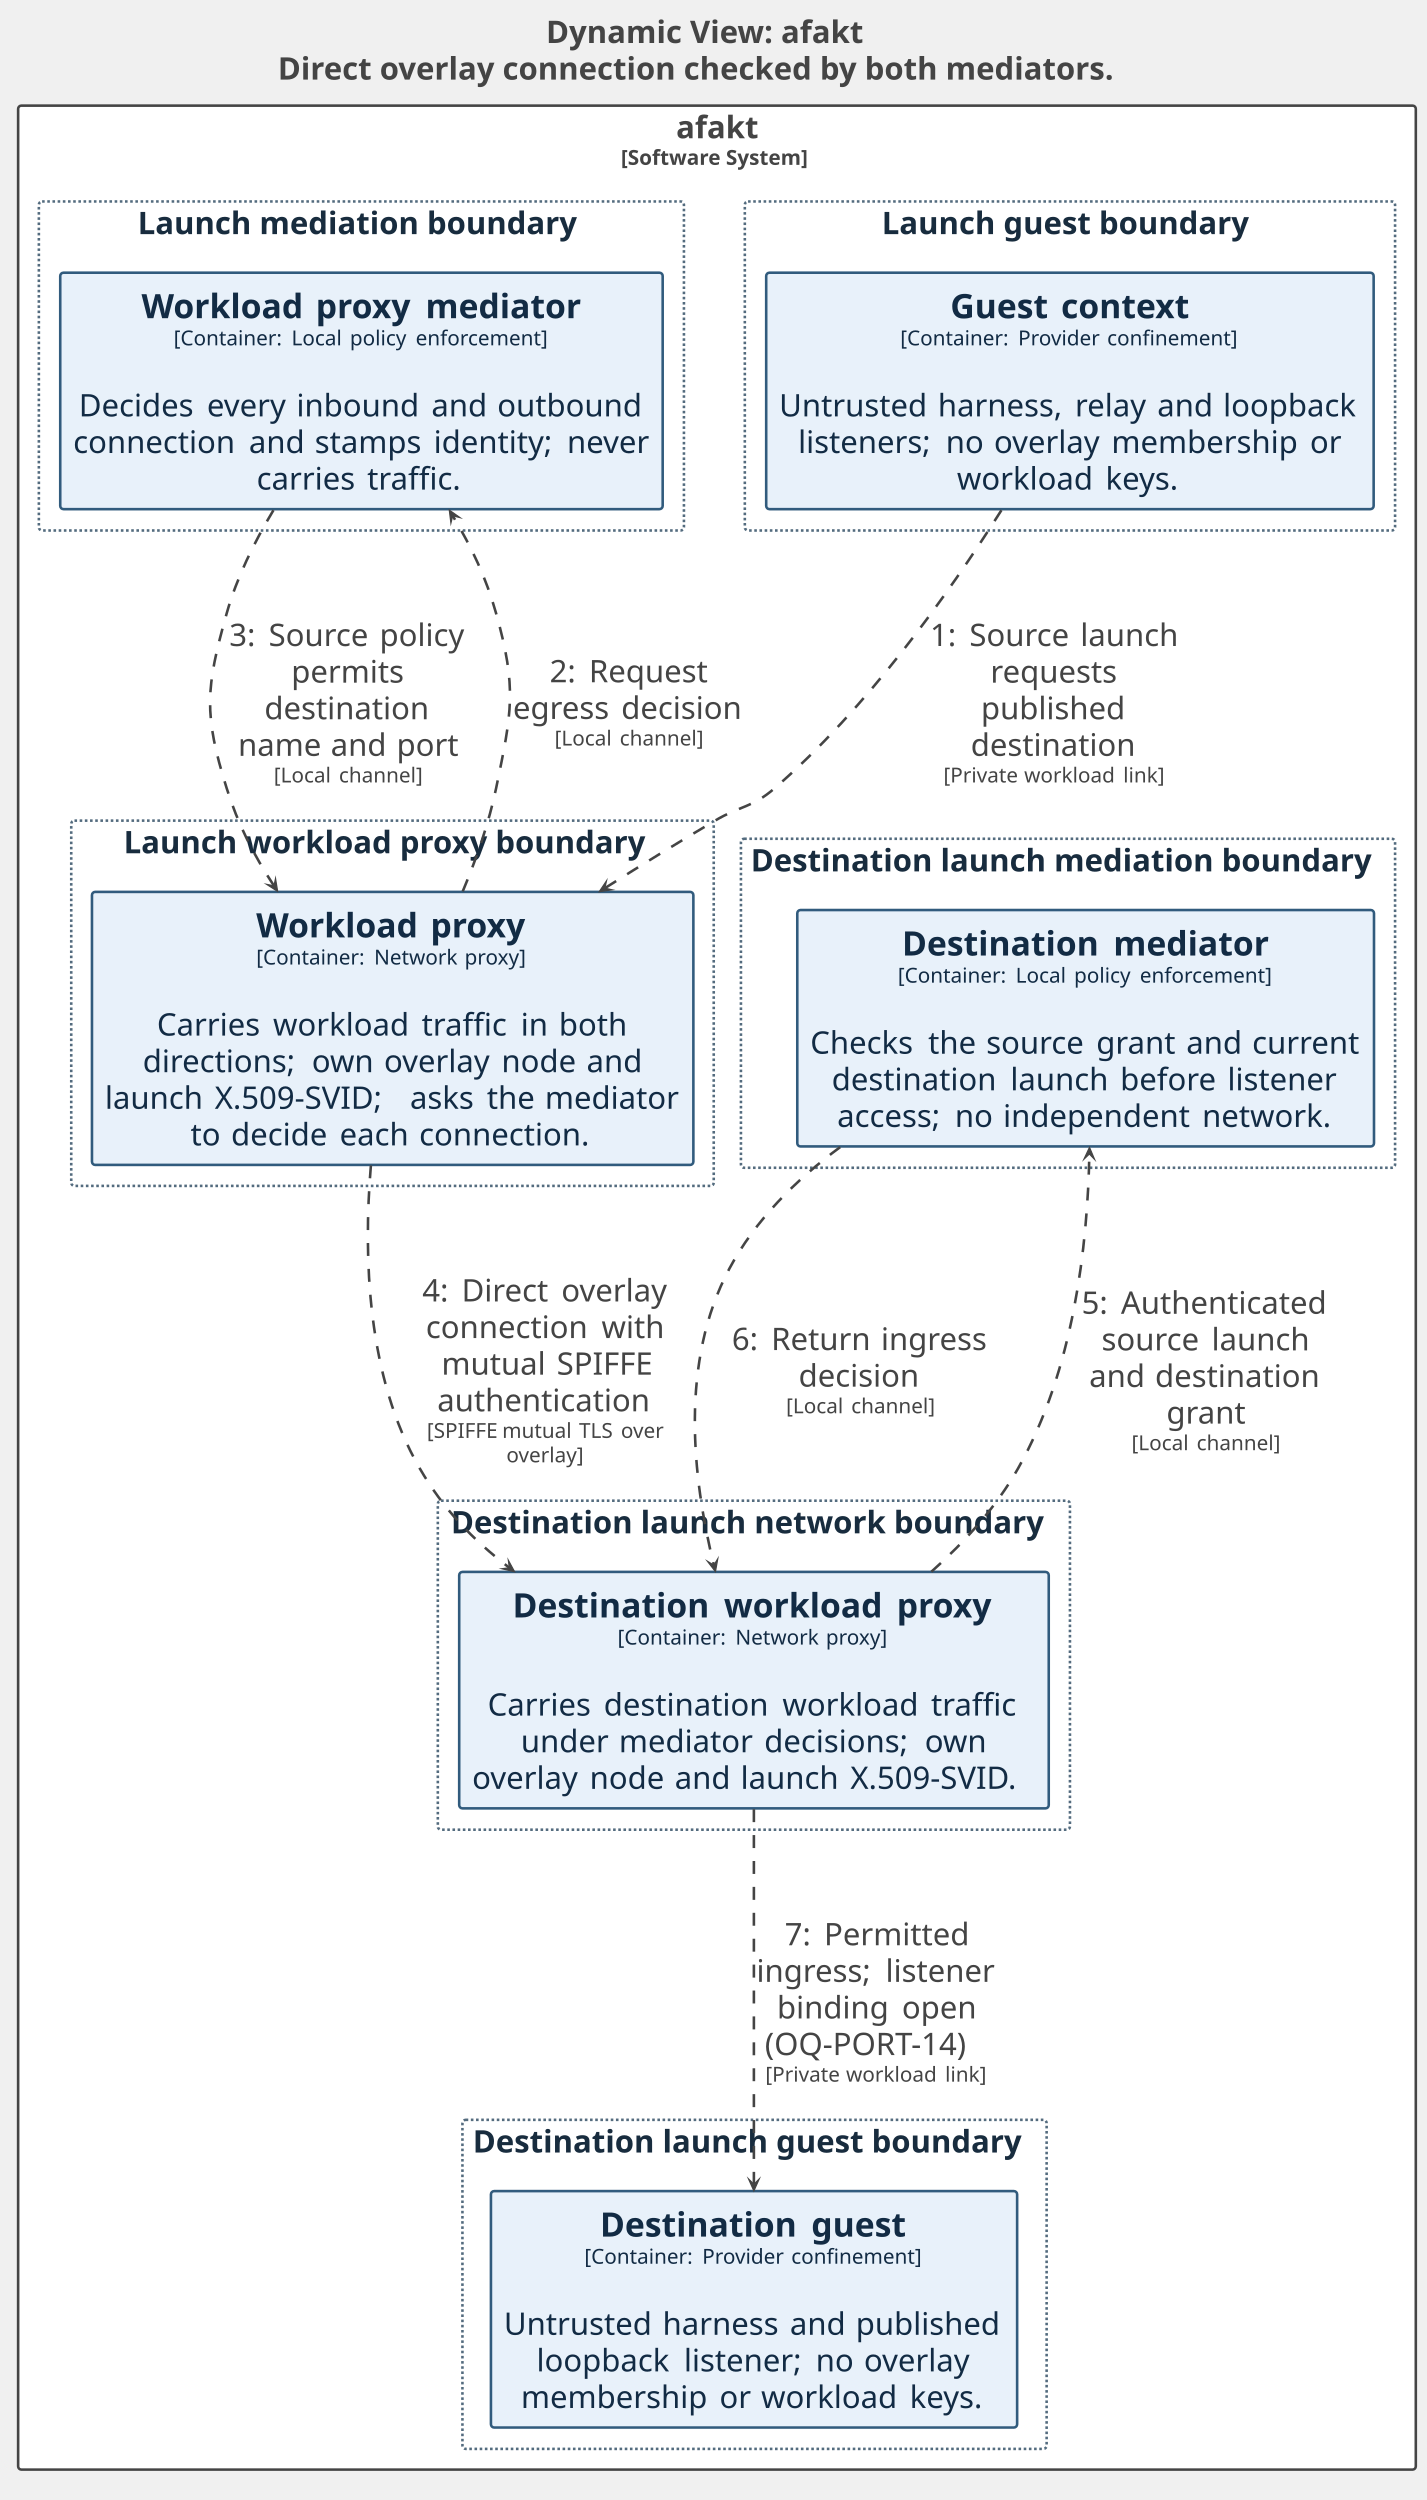
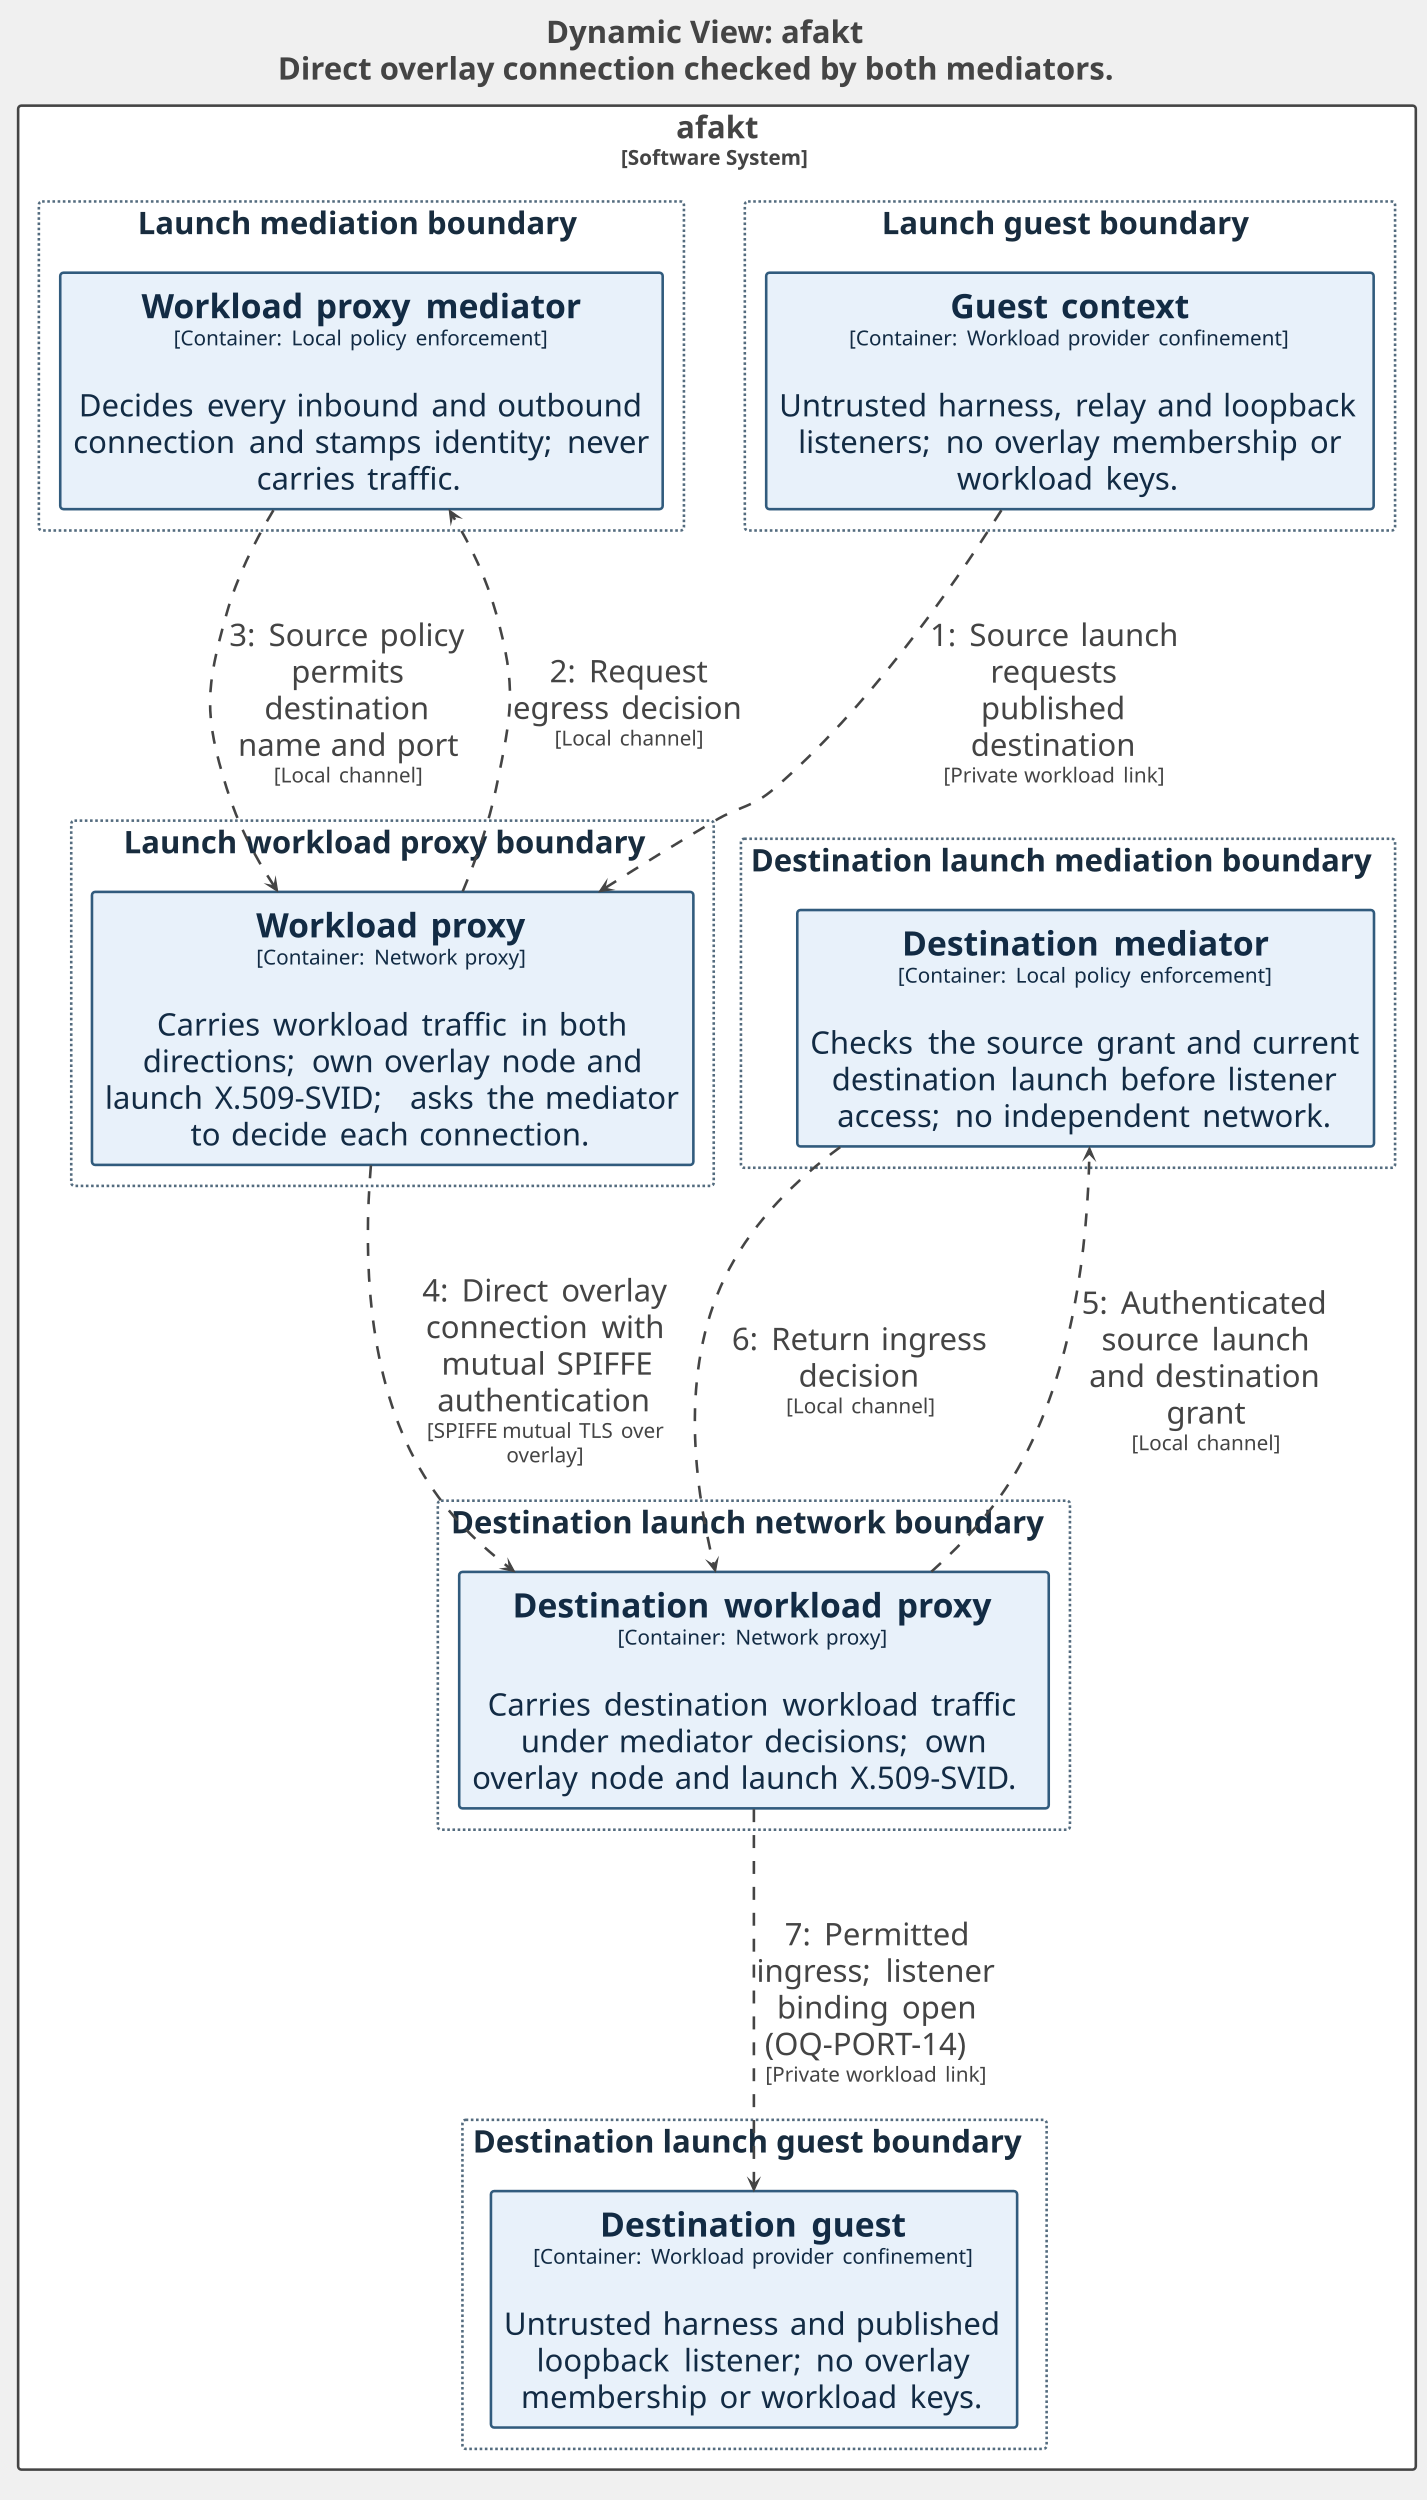
<svg xmlns="http://www.w3.org/2000/svg" version="1.1" data-diagram-type="DESCRIPTION" style="width:1101px;height:1930px;background:#FFFFFF;" width="1101px" height="1930px" viewBox="0 0 1101 1930" zoomAndPan="magnify" preserveAspectRatio="none" contentStyleType="text/css">
  <defs />
  <g font-family="sans-serif" lengthAdjust="spacing">
    <g class="title" data-source-line="1">
      <text x="421.539" y="33.203" fill="#444" font-size="24" textLength="250.922" font-weight="700">Dynamic View: afakt</text>
      <text x="214.475" y="61.469" fill="#444" font-size="24" textLength="665.051" font-weight="700">Direct overlay connection checked by both mediators.</text>
    </g>
    <g class="cluster" data-qualified-name="afakt.n.size.16..Software System...size." id="ent0001" data-source-line="119">
      <rect x="14" y="81.531" width="1079" height="1825" fill="#FFF" style="stroke:#444;stroke-width:2;" rx="2.5" ry="2.5" />
      <text x="521.959" y="106.734" fill="#444" font-size="24" textLength="63.082" font-weight="700">afakt</text>
      <text x="479.32" y="127.266" fill="#444" font-size="16" textLength="148.359" font-weight="700">[Software System]</text>
    </g>
    <g class="cluster" data-qualified-name="afakt.n.size.16..Software System...size..group20" id="ent0002" data-source-line="120">
      <rect x="357" y="1636.531" width="451" height="254" fill="#FFF" style="stroke:#536B7E;stroke-width:2;stroke-dasharray:2,2;" rx="2.5" ry="2.5" />
      <text x="364.994" y="1661.734" fill="#182C3E" font-size="24" textLength="435.012" font-weight="700">Destination launch guest boundary</text>
    </g>
    <g class="cluster" data-qualified-name="afakt.n.size.16..Software System...size..group21" id="ent0004" data-source-line="124">
      <rect x="572" y="647.531" width="505" height="254" fill="#FFF" style="stroke:#536B7E;stroke-width:2;stroke-dasharray:2,2;" rx="2.5" ry="2.5" />
      <text x="579.584" y="672.734" fill="#182C3E" font-size="24" textLength="489.832" font-weight="700">Destination launch mediation boundary</text>
    </g>
    <g class="cluster" data-qualified-name="afakt.n.size.16..Software System...size..group22" id="ent0006" data-source-line="128">
      <rect x="338" y="1158.531" width="488" height="254" fill="#FFF" style="stroke:#536B7E;stroke-width:2;stroke-dasharray:2,2;" rx="2.5" ry="2.5" />
      <text x="348.129" y="1183.734" fill="#182C3E" font-size="24" textLength="467.742" font-weight="700">Destination launch network boundary</text>
    </g>
    <g class="cluster" data-qualified-name="afakt.n.size.16..Software System...size..group23" id="ent0008" data-source-line="132">
      <rect x="575" y="155.531" width="502" height="254" fill="#FFF" style="stroke:#536B7E;stroke-width:2;stroke-dasharray:2,2;" rx="2.5" ry="2.5" />
      <text x="680.717" y="180.734" fill="#182C3E" font-size="24" textLength="290.566" font-weight="700">Launch guest boundary</text>
    </g>
    <g class="cluster" data-qualified-name="afakt.n.size.16..Software System...size..group24" id="ent0010" data-source-line="136">
      <rect x="30" y="155.531" width="498" height="254" fill="#FFF" style="stroke:#536B7E;stroke-width:2;stroke-dasharray:2,2;" rx="2.5" ry="2.5" />
      <text x="106.307" y="180.734" fill="#182C3E" font-size="24" textLength="345.387" font-weight="700">Launch mediation boundary</text>
    </g>
    <g class="cluster" data-qualified-name="afakt.n.size.16..Software System...size..group25" id="ent0012" data-source-line="140">
      <rect x="55" y="633.531" width="496" height="282" fill="#FFF" style="stroke:#536B7E;stroke-width:2;stroke-dasharray:2,2;" rx="2.5" ry="2.5" />
      <text x="95.443" y="658.734" fill="#182C3E" font-size="24" textLength="415.113" font-weight="700">Launch workload proxy boundary</text>
    </g>
    <g class="entity" data-qualified-name="afakt.n.size.16..Software System...size..group20.afakt.Destinationguest" id="ent0003" data-source-line="121">
      <rect x="379" y="1691.531" width="406.227" height="182.527" fill="#E8F1FA" style="stroke:#315B7D;stroke-width:2;" rx="2.5" ry="2.5" />
      <text x="463.19" y="1726.668" fill="#122B44" font-size="26" textLength="154.578" font-weight="700">Destination</text>
      <text x="617.768" y="1726.668" fill="#122B44" font-size="26" font-weight="700"> </text>
      <text x="626.337" y="1726.668" fill="#122B44" font-size="26" textLength="74.699" font-weight="700">guest</text>
-       <text x="451.121" y="1747.621" fill="#122B44" font-size="16" textLength="85.93">[Container:</text>
-       <text x="537.051" y="1747.621" fill="#122B44" font-size="16"> </text>
-       <text x="542.113" y="1747.621" fill="#122B44" font-size="16" textLength="63.656">Provider</text>
-       <text x="605.77" y="1747.621" fill="#122B44" font-size="16"> </text>
-       <text x="610.832" y="1747.621" fill="#122B44" font-size="16" textLength="102.273">confinement]</text>
+       <text x="411.59" y="1747.621" fill="#122B44" font-size="16" textLength="85.93">[Container:</text>
+       <text x="497.52" y="1747.621" fill="#122B44" font-size="16"> </text>
+       <text x="502.582" y="1747.621" fill="#122B44" font-size="16" textLength="72.773">Workload</text>
+       <text x="575.355" y="1747.621" fill="#122B44" font-size="16"> </text>
+       <text x="580.418" y="1747.621" fill="#122B44" font-size="16" textLength="64.883">provider</text>
+       <text x="645.301" y="1747.621" fill="#122B44" font-size="16"> </text>
+       <text x="650.363" y="1747.621" fill="#122B44" font-size="16" textLength="102.273">confinement]</text>
      <text x="578.316" y="1774.199" fill="#122B44" font-size="24"> </text>
      <text x="389" y="1802.465" fill="#122B44" font-size="24" textLength="114.902">Untrusted</text>
      <text x="503.902" y="1802.465" fill="#122B44" font-size="24"> </text>
      <text x="511.496" y="1802.465" fill="#122B44" font-size="24" textLength="90.703">harness</text>
      <text x="602.199" y="1802.465" fill="#122B44" font-size="24"> </text>
      <text x="609.793" y="1802.465" fill="#122B44" font-size="24" textLength="43.254">and</text>
      <text x="653.047" y="1802.465" fill="#122B44" font-size="24"> </text>
      <text x="660.641" y="1802.465" fill="#122B44" font-size="24" textLength="114.586">published</text>
      <text x="414.189" y="1830.73" fill="#122B44" font-size="24" textLength="106.207">loopback</text>
      <text x="520.396" y="1830.73" fill="#122B44" font-size="24"> </text>
      <text x="527.99" y="1830.73" fill="#122B44" font-size="24" textLength="94.137">listener;</text>
      <text x="622.127" y="1830.73" fill="#122B44" font-size="24"> </text>
      <text x="629.721" y="1830.73" fill="#122B44" font-size="24" textLength="29.637">no</text>
      <text x="659.357" y="1830.73" fill="#122B44" font-size="24"> </text>
      <text x="666.951" y="1830.73" fill="#122B44" font-size="24" textLength="83.086">overlay</text>
      <text x="402.172" y="1858.996" fill="#122B44" font-size="24" textLength="145.652">membership</text>
      <text x="547.824" y="1858.996" fill="#122B44" font-size="24"> </text>
      <text x="555.418" y="1858.996" fill="#122B44" font-size="24" textLength="24.563">or</text>
      <text x="579.98" y="1858.996" fill="#122B44" font-size="24"> </text>
      <text x="587.574" y="1858.996" fill="#122B44" font-size="24" textLength="107.121">workload</text>
      <text x="694.695" y="1858.996" fill="#122B44" font-size="24"> </text>
      <text x="702.289" y="1858.996" fill="#122B44" font-size="24" textLength="59.766">keys.</text>
    </g>
    <g class="entity" data-qualified-name="afakt.n.size.16..Software System...size..group21.afakt.Destinationmediator" id="ent0005" data-source-line="125">
      <rect x="615.5" y="702.531" width="445.227" height="182.527" fill="#E8F1FA" style="stroke:#315B7D;stroke-width:2;" rx="2.5" ry="2.5" />
      <text x="696.351" y="737.668" fill="#122B44" font-size="26" textLength="154.578" font-weight="700">Destination</text>
      <text x="850.929" y="737.668" fill="#122B44" font-size="26" font-weight="700"> </text>
      <text x="859.499" y="737.668" fill="#122B44" font-size="26" textLength="120.377" font-weight="700">mediator</text>
      <text x="693.105" y="758.621" fill="#122B44" font-size="16" textLength="85.93">[Container:</text>
      <text x="779.035" y="758.621" fill="#122B44" font-size="16"> </text>
      <text x="784.098" y="758.621" fill="#122B44" font-size="16" textLength="40.016">Local</text>
      <text x="824.113" y="758.621" fill="#122B44" font-size="16"> </text>
      <text x="829.176" y="758.621" fill="#122B44" font-size="16" textLength="45.703">policy</text>
      <text x="874.879" y="758.621" fill="#122B44" font-size="16"> </text>
      <text x="879.941" y="758.621" fill="#122B44" font-size="16" textLength="103.18">enforcement]</text>
      <text x="834.316" y="785.199" fill="#122B44" font-size="24"> </text>
      <text x="625.5" y="813.465" fill="#122B44" font-size="24" textLength="83.426">Checks</text>
      <text x="708.926" y="813.465" fill="#122B44" font-size="24"> </text>
      <text x="716.52" y="813.465" fill="#122B44" font-size="24" textLength="37.242">the</text>
      <text x="753.762" y="813.465" fill="#122B44" font-size="24"> </text>
      <text x="761.355" y="813.465" fill="#122B44" font-size="24" textLength="77.355">source</text>
      <text x="838.711" y="813.465" fill="#122B44" font-size="24"> </text>
      <text x="846.305" y="813.465" fill="#122B44" font-size="24" textLength="61.91">grant</text>
      <text x="908.215" y="813.465" fill="#122B44" font-size="24"> </text>
      <text x="915.809" y="813.465" fill="#122B44" font-size="24" textLength="43.254">and</text>
      <text x="959.063" y="813.465" fill="#122B44" font-size="24"> </text>
      <text x="966.656" y="813.465" fill="#122B44" font-size="24" textLength="84.07">current</text>
      <text x="642.088" y="841.73" fill="#122B44" font-size="24" textLength="130.324">destination</text>
      <text x="772.412" y="841.73" fill="#122B44" font-size="24"> </text>
      <text x="780.006" y="841.73" fill="#122B44" font-size="24" textLength="77.168">launch</text>
      <text x="857.174" y="841.73" fill="#122B44" font-size="24"> </text>
      <text x="864.768" y="841.73" fill="#122B44" font-size="24" textLength="75.234">before</text>
      <text x="940.002" y="841.73" fill="#122B44" font-size="24"> </text>
      <text x="947.596" y="841.73" fill="#122B44" font-size="24" textLength="86.543">listener</text>
      <text x="646.295" y="869.996" fill="#122B44" font-size="24" textLength="83.273">access;</text>
      <text x="729.568" y="869.996" fill="#122B44" font-size="24"> </text>
      <text x="737.162" y="869.996" fill="#122B44" font-size="24" textLength="29.637">no</text>
      <text x="766.799" y="869.996" fill="#122B44" font-size="24"> </text>
      <text x="774.393" y="869.996" fill="#122B44" font-size="24" textLength="146.027">independent</text>
      <text x="920.42" y="869.996" fill="#122B44" font-size="24"> </text>
      <text x="928.014" y="869.996" fill="#122B44" font-size="24" textLength="101.918">network.</text>
    </g>
    <g class="entity" data-qualified-name="afakt.n.size.16..Software System...size..group22.afakt.Destinationworkloadproxy" id="ent0007" data-source-line="129">
      <rect x="354.5" y="1213.531" width="455.129" height="182.527" fill="#E8F1FA" style="stroke:#315B7D;stroke-width:2;" rx="2.5" ry="2.5" />
      <text x="395.678" y="1248.668" fill="#122B44" font-size="26" textLength="154.578" font-weight="700">Destination</text>
      <text x="550.256" y="1248.668" fill="#122B44" font-size="26" font-weight="700"> </text>
      <text x="558.826" y="1248.668" fill="#122B44" font-size="26" textLength="124.884" font-weight="700">workload</text>
      <text x="683.709" y="1248.668" fill="#122B44" font-size="26" font-weight="700"> </text>
      <text x="692.279" y="1248.668" fill="#122B44" font-size="26" textLength="76.172" font-weight="700">proxy</text>
      <text x="476.74" y="1269.621" fill="#122B44" font-size="16" textLength="85.93">[Container:</text>
      <text x="562.67" y="1269.621" fill="#122B44" font-size="16"> </text>
      <text x="567.732" y="1269.621" fill="#122B44" font-size="16" textLength="64.773">Network</text>
      <text x="632.506" y="1269.621" fill="#122B44" font-size="16"> </text>
      <text x="637.568" y="1269.621" fill="#122B44" font-size="16" textLength="49.82">proxy]</text>
      <text x="578.268" y="1296.199" fill="#122B44" font-size="24"> </text>
      <text x="376.465" y="1324.465" fill="#122B44" font-size="24" textLength="82.043">Carries</text>
      <text x="458.508" y="1324.465" fill="#122B44" font-size="24"> </text>
      <text x="466.102" y="1324.465" fill="#122B44" font-size="24" textLength="130.324">destination</text>
      <text x="596.426" y="1324.465" fill="#122B44" font-size="24"> </text>
      <text x="604.02" y="1324.465" fill="#122B44" font-size="24" textLength="107.121">workload</text>
      <text x="711.141" y="1324.465" fill="#122B44" font-size="24"> </text>
      <text x="718.734" y="1324.465" fill="#122B44" font-size="24" textLength="68.93">traffic</text>
      <text x="402.088" y="1352.73" fill="#122B44" font-size="24" textLength="68.086">under</text>
      <text x="470.174" y="1352.73" fill="#122B44" font-size="24"> </text>
      <text x="477.768" y="1352.73" fill="#122B44" font-size="24" textLength="104.613">mediator</text>
      <text x="582.381" y="1352.73" fill="#122B44" font-size="24"> </text>
      <text x="589.975" y="1352.73" fill="#122B44" font-size="24" textLength="116.344">decisions;</text>
      <text x="706.318" y="1352.73" fill="#122B44" font-size="24"> </text>
      <text x="713.912" y="1352.73" fill="#122B44" font-size="24" textLength="48.129">own</text>
      <text x="364.5" y="1380.996" fill="#122B44" font-size="24" textLength="83.086">overlay</text>
      <text x="447.586" y="1380.996" fill="#122B44" font-size="24"> </text>
      <text x="455.18" y="1380.996" fill="#122B44" font-size="24" textLength="58.113">node</text>
      <text x="513.293" y="1380.996" fill="#122B44" font-size="24"> </text>
      <text x="520.887" y="1380.996" fill="#122B44" font-size="24" textLength="43.254">and</text>
      <text x="564.141" y="1380.996" fill="#122B44" font-size="24"> </text>
      <text x="571.734" y="1380.996" fill="#122B44" font-size="24" textLength="77.168">launch</text>
      <text x="648.902" y="1380.996" fill="#122B44" font-size="24"> </text>
      <text x="656.496" y="1380.996" fill="#122B44" font-size="24" textLength="143.133">X.509-SVID.</text>
    </g>
    <g class="entity" data-qualified-name="afakt.n.size.16..Software System...size..group23.afakt.Guestcontext" id="ent0009" data-source-line="133">
      <rect x="591.5" y="210.531" width="468.957" height="182.527" fill="#E8F1FA" style="stroke:#315B7D;stroke-width:2;" rx="2.5" ry="2.5" />
      <text x="733.633" y="245.668" fill="#122B44" font-size="26" textLength="76.934" font-weight="700">Guest</text>
      <text x="810.566" y="245.668" fill="#122B44" font-size="26" font-weight="700"> </text>
      <text x="819.136" y="245.668" fill="#122B44" font-size="26" textLength="99.188" font-weight="700">context</text>
-       <text x="694.986" y="266.621" fill="#122B44" font-size="16" textLength="85.93">[Container:</text>
-       <text x="780.916" y="266.621" fill="#122B44" font-size="16"> </text>
-       <text x="785.979" y="266.621" fill="#122B44" font-size="16" textLength="63.656">Provider</text>
-       <text x="849.635" y="266.621" fill="#122B44" font-size="16"> </text>
-       <text x="854.697" y="266.621" fill="#122B44" font-size="16" textLength="102.273">confinement]</text>
+       <text x="655.455" y="266.621" fill="#122B44" font-size="16" textLength="85.93">[Container:</text>
+       <text x="741.385" y="266.621" fill="#122B44" font-size="16"> </text>
+       <text x="746.447" y="266.621" fill="#122B44" font-size="16" textLength="72.773">Workload</text>
+       <text x="819.221" y="266.621" fill="#122B44" font-size="16"> </text>
+       <text x="824.283" y="266.621" fill="#122B44" font-size="16" textLength="64.883">provider</text>
+       <text x="889.166" y="266.621" fill="#122B44" font-size="16"> </text>
+       <text x="894.229" y="266.621" fill="#122B44" font-size="16" textLength="102.273">confinement]</text>
      <text x="822.182" y="293.199" fill="#122B44" font-size="24"> </text>
      <text x="601.5" y="321.465" fill="#122B44" font-size="24" textLength="114.902">Untrusted</text>
      <text x="716.402" y="321.465" fill="#122B44" font-size="24"> </text>
      <text x="723.996" y="321.465" fill="#122B44" font-size="24" textLength="98.297">harness,</text>
      <text x="822.293" y="321.465" fill="#122B44" font-size="24"> </text>
      <text x="829.887" y="321.465" fill="#122B44" font-size="24" textLength="55.922">relay</text>
      <text x="885.809" y="321.465" fill="#122B44" font-size="24"> </text>
      <text x="893.402" y="321.465" fill="#122B44" font-size="24" textLength="43.254">and</text>
      <text x="936.656" y="321.465" fill="#122B44" font-size="24"> </text>
      <text x="944.25" y="321.465" fill="#122B44" font-size="24" textLength="106.207">loopback</text>
      <text x="616.137" y="349.73" fill="#122B44" font-size="24" textLength="106.371">listeners;</text>
      <text x="722.508" y="349.73" fill="#122B44" font-size="24"> </text>
      <text x="730.102" y="349.73" fill="#122B44" font-size="24" textLength="29.637">no</text>
      <text x="759.738" y="349.73" fill="#122B44" font-size="24"> </text>
      <text x="767.332" y="349.73" fill="#122B44" font-size="24" textLength="83.086">overlay</text>
      <text x="850.418" y="349.73" fill="#122B44" font-size="24"> </text>
      <text x="858.012" y="349.73" fill="#122B44" font-size="24" textLength="145.652">membership</text>
      <text x="1003.664" y="349.73" fill="#122B44" font-size="24"> </text>
      <text x="1011.258" y="349.73" fill="#122B44" font-size="24" textLength="24.563">or</text>
      <text x="738.738" y="377.996" fill="#122B44" font-size="24" textLength="107.121">workload</text>
      <text x="845.859" y="377.996" fill="#122B44" font-size="24"> </text>
      <text x="853.453" y="377.996" fill="#122B44" font-size="24" textLength="59.766">keys.</text>
    </g>
    <g class="entity" data-qualified-name="afakt.n.size.16..Software System...size..group24.afakt.Workloadproxymediator" id="ent0011" data-source-line="137">
      <rect x="46.5" y="210.531" width="465.09" height="182.527" fill="#E8F1FA" style="stroke:#315B7D;stroke-width:2;" rx="2.5" ry="2.5" />
      <text x="109.226" y="245.668" fill="#122B44" font-size="26" textLength="125.95" font-weight="700">Workload</text>
      <text x="235.176" y="245.668" fill="#122B44" font-size="26" font-weight="700"> </text>
      <text x="243.746" y="245.668" fill="#122B44" font-size="26" textLength="76.172" font-weight="700">proxy</text>
      <text x="319.917" y="245.668" fill="#122B44" font-size="26" font-weight="700"> </text>
      <text x="328.487" y="245.668" fill="#122B44" font-size="26" textLength="120.377" font-weight="700">mediator</text>
      <text x="134.037" y="266.621" fill="#122B44" font-size="16" textLength="85.93">[Container:</text>
      <text x="219.967" y="266.621" fill="#122B44" font-size="16"> </text>
      <text x="225.029" y="266.621" fill="#122B44" font-size="16" textLength="40.016">Local</text>
      <text x="265.045" y="266.621" fill="#122B44" font-size="16"> </text>
      <text x="270.107" y="266.621" fill="#122B44" font-size="16" textLength="45.703">policy</text>
      <text x="315.811" y="266.621" fill="#122B44" font-size="16"> </text>
      <text x="320.873" y="266.621" fill="#122B44" font-size="16" textLength="103.18">enforcement]</text>
      <text x="275.248" y="293.199" fill="#122B44" font-size="24"> </text>
      <text x="60.859" y="321.465" fill="#122B44" font-size="24" textLength="91.289">Decides</text>
      <text x="152.148" y="321.465" fill="#122B44" font-size="24"> </text>
      <text x="159.742" y="321.465" fill="#122B44" font-size="24" textLength="61.523">every</text>
      <text x="221.266" y="321.465" fill="#122B44" font-size="24"> </text>
      <text x="228.859" y="321.465" fill="#122B44" font-size="24" textLength="96.574">inbound</text>
      <text x="325.434" y="321.465" fill="#122B44" font-size="24"> </text>
      <text x="333.027" y="321.465" fill="#122B44" font-size="24" textLength="43.254">and</text>
      <text x="376.281" y="321.465" fill="#122B44" font-size="24"> </text>
      <text x="383.875" y="321.465" fill="#122B44" font-size="24" textLength="113.355">outbound</text>
      <text x="56.5" y="349.73" fill="#122B44" font-size="24" textLength="128.039">connection</text>
      <text x="184.539" y="349.73" fill="#122B44" font-size="24"> </text>
      <text x="192.133" y="349.73" fill="#122B44" font-size="24" textLength="43.254">and</text>
      <text x="235.387" y="349.73" fill="#122B44" font-size="24"> </text>
      <text x="242.98" y="349.73" fill="#122B44" font-size="24" textLength="84.211">stamps</text>
      <text x="327.191" y="349.73" fill="#122B44" font-size="24"> </text>
      <text x="334.785" y="349.73" fill="#122B44" font-size="24" textLength="95.332">identity;</text>
      <text x="430.117" y="349.73" fill="#122B44" font-size="24"> </text>
      <text x="437.711" y="349.73" fill="#122B44" font-size="24" textLength="63.879">never</text>
      <text x="198.121" y="377.996" fill="#122B44" font-size="24" textLength="77.73">carries</text>
      <text x="275.852" y="377.996" fill="#122B44" font-size="24"> </text>
      <text x="283.445" y="377.996" fill="#122B44" font-size="24" textLength="76.523">traffic.</text>
    </g>
    <g class="entity" data-qualified-name="afakt.n.size.16..Software System...size..group25.afakt.Workloadproxy" id="ent0013" data-source-line="141">
      <rect x="71" y="688.531" width="464.281" height="210.793" fill="#E8F1FA" style="stroke:#315B7D;stroke-width:2;" rx="2.5" ry="2.5" />
      <text x="197.795" y="723.668" fill="#122B44" font-size="26" textLength="125.95" font-weight="700">Workload</text>
      <text x="323.745" y="723.668" fill="#122B44" font-size="26" font-weight="700"> </text>
      <text x="332.314" y="723.668" fill="#122B44" font-size="26" textLength="76.172" font-weight="700">proxy</text>
      <text x="197.816" y="744.621" fill="#122B44" font-size="16" textLength="85.93">[Container:</text>
      <text x="283.746" y="744.621" fill="#122B44" font-size="16"> </text>
      <text x="288.809" y="744.621" fill="#122B44" font-size="16" textLength="64.773">Network</text>
      <text x="353.582" y="744.621" fill="#122B44" font-size="16"> </text>
      <text x="358.645" y="744.621" fill="#122B44" font-size="16" textLength="49.82">proxy]</text>
      <text x="299.344" y="771.199" fill="#122B44" font-size="24"> </text>
      <text x="121.131" y="799.465" fill="#122B44" font-size="24" textLength="82.043">Carries</text>
      <text x="203.174" y="799.465" fill="#122B44" font-size="24"> </text>
      <text x="210.768" y="799.465" fill="#122B44" font-size="24" textLength="107.121">workload</text>
      <text x="317.889" y="799.465" fill="#122B44" font-size="24"> </text>
      <text x="325.482" y="799.465" fill="#122B44" font-size="24" textLength="68.93">traffic</text>
      <text x="394.412" y="799.465" fill="#122B44" font-size="24"> </text>
      <text x="402.006" y="799.465" fill="#122B44" font-size="24" textLength="21.832">in</text>
      <text x="423.838" y="799.465" fill="#122B44" font-size="24"> </text>
      <text x="431.432" y="799.465" fill="#122B44" font-size="24" textLength="53.719">both</text>
      <text x="110.209" y="827.73" fill="#122B44" font-size="24" textLength="122.906">directions;</text>
      <text x="233.115" y="827.73" fill="#122B44" font-size="24"> </text>
      <text x="240.709" y="827.73" fill="#122B44" font-size="24" textLength="48.129">own</text>
      <text x="288.838" y="827.73" fill="#122B44" font-size="24"> </text>
      <text x="296.432" y="827.73" fill="#122B44" font-size="24" textLength="83.086">overlay</text>
      <text x="379.518" y="827.73" fill="#122B44" font-size="24"> </text>
      <text x="387.111" y="827.73" fill="#122B44" font-size="24" textLength="58.113">node</text>
      <text x="445.225" y="827.73" fill="#122B44" font-size="24"> </text>
      <text x="452.818" y="827.73" fill="#122B44" font-size="24" textLength="43.254">and</text>
      <text x="81" y="855.996" fill="#122B44" font-size="24" textLength="77.168">launch</text>
      <text x="158.168" y="855.996" fill="#122B44" font-size="24"> </text>
      <text x="165.762" y="855.996" fill="#122B44" font-size="24" textLength="143.133">X.509-SVID;</text>
      <text x="308.895" y="855.996" fill="#122B44" font-size="24"> </text>
      <text x="316.488" y="855.996" fill="#122B44" font-size="24" textLength="51.75">asks</text>
      <text x="368.238" y="855.996" fill="#122B44" font-size="24"> </text>
      <text x="375.832" y="855.996" fill="#122B44" font-size="24" textLength="37.242">the</text>
      <text x="413.074" y="855.996" fill="#122B44" font-size="24"> </text>
      <text x="420.668" y="855.996" fill="#122B44" font-size="24" textLength="104.613">mediator</text>
      <text x="147.076" y="884.262" fill="#122B44" font-size="24" textLength="23.719">to</text>
      <text x="170.795" y="884.262" fill="#122B44" font-size="24"> </text>
      <text x="178.389" y="884.262" fill="#122B44" font-size="24" textLength="76.184">decide</text>
      <text x="254.572" y="884.262" fill="#122B44" font-size="24"> </text>
      <text x="262.166" y="884.262" fill="#122B44" font-size="24" textLength="53.813">each</text>
      <text x="315.979" y="884.262" fill="#122B44" font-size="24"> </text>
      <text x="323.572" y="884.262" fill="#122B44" font-size="24" textLength="135.633">connection.</text>
    </g>
    <g class="link" data-entity-1="ent0009" data-entity-2="ent0013" id="lnk14" data-link-type="dependency">
      <polygon points="462.679,688.357,472.424,686.928,466.905,685.685,468.148,680.166,462.679,688.357" fill="#444" style="stroke:#444;stroke-width:1;stroke-linejoin:miter;stroke-miterlimit:10;" />
      <path d="M773.109,393.874 C731.639,459.434 669.164,546.9 598,608.531 C580.411,623.764 572.032,621.693 552,633.531 C522.83,650.77 496.377,667.05 466.905,685.685" style="stroke:#444;stroke-width:2;stroke-dasharray:10,10;" fill="none" />
      <text x="718" y="498.734" fill="#444" font-size="24" textLength="22.77">1:</text>
      <text x="740.77" y="498.734" fill="#444" font-size="24"> </text>
      <text x="748.363" y="498.734" fill="#444" font-size="24" textLength="78.047">Source</text>
      <text x="826.41" y="498.734" fill="#444" font-size="24"> </text>
      <text x="834.004" y="498.734" fill="#444" font-size="24" textLength="77.168">launch</text>
      <text x="764.582" y="527" fill="#444" font-size="24" textLength="100.008">requests</text>
      <text x="757.293" y="555.266" fill="#444" font-size="24" textLength="114.586">published</text>
      <text x="749.424" y="583.531" fill="#444" font-size="24" textLength="130.324">destination</text>
      <text x="728.332" y="604.063" fill="#444" font-size="16" textLength="57.234">[Private</text>
      <text x="785.566" y="604.063" fill="#444" font-size="16"> </text>
      <text x="790.629" y="604.063" fill="#444" font-size="16" textLength="71.414">workload</text>
      <text x="862.043" y="604.063" fill="#444" font-size="16"> </text>
      <text x="867.105" y="604.063" fill="#444" font-size="16" textLength="33.734">link]</text>
    </g>
    <g class="link" data-entity-1="ent0013" data-entity-2="ent0011" id="lnk15" data-link-type="dependency">
      <polygon points="346.898,393.874,348.111,403.648,349.476,398.158,354.966,399.524,346.898,393.874" fill="#444" style="stroke:#444;stroke-width:1;stroke-linejoin:miter;stroke-miterlimit:10;" />
      <path d="M357.222,688.151 C367.88,662.739 377.468,635.195 383,608.531 C395.189,549.782 399.227,531.295 383,473.531 C375.264,445.992 364.291,422.78 349.476,398.158" style="stroke:#444;stroke-width:2;stroke-dasharray:10,10;" fill="none" />
      <text x="424.307" y="526.734" fill="#444" font-size="24" textLength="22.77">2:</text>
      <text x="447.076" y="526.734" fill="#444" font-size="24"> </text>
      <text x="454.67" y="526.734" fill="#444" font-size="24" textLength="93.129">Request</text>
      <text x="396" y="555" fill="#444" font-size="24" textLength="75.996">egress</text>
      <text x="471.996" y="555" fill="#444" font-size="24"> </text>
      <text x="479.59" y="555" fill="#444" font-size="24" textLength="96.516">decision</text>
      <text x="428.131" y="575.531" fill="#444" font-size="16" textLength="45.219">[Local</text>
      <text x="473.35" y="575.531" fill="#444" font-size="16"> </text>
      <text x="478.412" y="575.531" fill="#444" font-size="16" textLength="65.563">channel]</text>
    </g>
    <g class="link" data-entity-1="ent0011" data-entity-2="ent0013" id="lnk16" data-link-type="dependency">
      <polygon points="214.291,688.112,212.704,678.391,211.551,683.929,206.013,682.776,214.291,688.112" fill="#444" style="stroke:#444;stroke-width:1;stroke-linejoin:miter;stroke-miterlimit:10;" />
      <path d="M211.102,393.874 C196.287,418.496 182.736,445.992 175,473.531 C158.773,531.295 157.082,551.269 175,608.531 C183.674,636.25 195.399,659.278 211.551,683.929" style="stroke:#444;stroke-width:2;stroke-dasharray:10,10;" fill="none" />
      <text x="177" y="498.734" fill="#444" font-size="24" textLength="22.77">3:</text>
      <text x="199.77" y="498.734" fill="#444" font-size="24"> </text>
      <text x="207.363" y="498.734" fill="#444" font-size="24" textLength="78.047">Source</text>
      <text x="285.41" y="498.734" fill="#444" font-size="24"> </text>
      <text x="293.004" y="498.734" fill="#444" font-size="24" textLength="68.555">policy</text>
      <text x="224.854" y="527" fill="#444" font-size="24" textLength="88.852">permits</text>
      <text x="204.117" y="555.266" fill="#444" font-size="24" textLength="130.324">destination</text>
      <text x="183.773" y="583.531" fill="#444" font-size="24" textLength="63.926">name</text>
      <text x="247.699" y="583.531" fill="#444" font-size="24"> </text>
      <text x="255.293" y="583.531" fill="#444" font-size="24" textLength="43.254">and</text>
      <text x="298.547" y="583.531" fill="#444" font-size="24"> </text>
      <text x="306.141" y="583.531" fill="#444" font-size="24" textLength="48.645">port</text>
      <text x="211.357" y="604.063" fill="#444" font-size="16" textLength="45.219">[Local</text>
      <text x="256.576" y="604.063" fill="#444" font-size="16"> </text>
      <text x="261.639" y="604.063" fill="#444" font-size="16" textLength="65.563">channel]</text>
    </g>
    <g class="link" data-entity-1="ent0013" data-entity-2="ent0007" id="lnk17" data-link-type="dependency">
      <polygon points="397.217,1213.37,392.506,1204.721,393.248,1210.329,387.64,1211.071,397.217,1213.37" fill="#444" style="stroke:#444;stroke-width:1;stroke-linejoin:miter;stroke-miterlimit:10;" />
      <path d="M286.341,899.656 C280.393,970.326 283.317,1063.195 324,1133.531 C342.011,1164.669 364.297,1188.146 393.248,1210.329" style="stroke:#444;stroke-width:2;stroke-dasharray:10,10;" fill="none" />
      <text x="326" y="1004.734" fill="#444" font-size="24" textLength="22.77">4:</text>
      <text x="348.77" y="1004.734" fill="#444" font-size="24"> </text>
      <text x="356.363" y="1004.734" fill="#444" font-size="24" textLength="69.375">Direct</text>
      <text x="425.738" y="1004.734" fill="#444" font-size="24"> </text>
      <text x="433.332" y="1004.734" fill="#444" font-size="24" textLength="83.086">overlay</text>
      <text x="328.742" y="1033" fill="#444" font-size="24" textLength="128.039">connection</text>
      <text x="456.781" y="1033" fill="#444" font-size="24"> </text>
      <text x="464.375" y="1033" fill="#444" font-size="24" textLength="49.301">with</text>
      <text x="340.807" y="1061.266" fill="#444" font-size="24" textLength="81.363">mutual</text>
      <text x="422.17" y="1061.266" fill="#444" font-size="24"> </text>
      <text x="429.764" y="1061.266" fill="#444" font-size="24" textLength="71.848">SPIFFE</text>
      <text x="337.561" y="1089.531" fill="#444" font-size="24" textLength="167.297">authentication</text>
      <text x="329.525" y="1110.063" fill="#444" font-size="16" textLength="53.102">[SPIFFE</text>
      <text x="382.627" y="1110.063" fill="#444" font-size="16"> </text>
      <text x="387.689" y="1110.063" fill="#444" font-size="16" textLength="54.242">mutual</text>
      <text x="441.932" y="1110.063" fill="#444" font-size="16"> </text>
      <text x="446.994" y="1110.063" fill="#444" font-size="16" textLength="27.266">TLS</text>
      <text x="474.26" y="1110.063" fill="#444" font-size="16"> </text>
      <text x="479.322" y="1110.063" fill="#444" font-size="16" textLength="33.57">over</text>
      <text x="390.912" y="1128.906" fill="#444" font-size="16" textLength="60.594">overlay]</text>
    </g>
    <g class="link" data-entity-1="ent0007" data-entity-2="ent0005" id="lnk18" data-link-type="dependency">
      <polygon points="841.091,885.835,836.913,894.754,840.992,890.834,844.912,894.913,841.091,885.835" fill="#444" style="stroke:#444;stroke-width:1;stroke-linejoin:miter;stroke-miterlimit:10;" />
      <path d="M719.013,1213.38 C744.933,1190.261 769.164,1163.383 786,1133.531 C828.863,1057.532 839.572,962.431 840.992,890.834" style="stroke:#444;stroke-width:2;stroke-dasharray:10,10;" fill="none" />
      <text x="835" y="1014.234" fill="#444" font-size="24" textLength="22.77">5:</text>
      <text x="857.77" y="1014.234" fill="#444" font-size="24"> </text>
      <text x="865.363" y="1014.234" fill="#444" font-size="24" textLength="162.504">Authenticated</text>
      <text x="850.375" y="1042.5" fill="#444" font-size="24" textLength="77.355">source</text>
      <text x="927.73" y="1042.5" fill="#444" font-size="24"> </text>
      <text x="935.324" y="1042.5" fill="#444" font-size="24" textLength="77.168">launch</text>
      <text x="840.848" y="1070.766" fill="#444" font-size="24" textLength="43.254">and</text>
      <text x="884.102" y="1070.766" fill="#444" font-size="24"> </text>
      <text x="891.695" y="1070.766" fill="#444" font-size="24" textLength="130.324">destination</text>
      <text x="900.479" y="1099.031" fill="#444" font-size="24" textLength="61.91">grant</text>
      <text x="873.512" y="1119.563" fill="#444" font-size="16" textLength="45.219">[Local</text>
      <text x="918.73" y="1119.563" fill="#444" font-size="16"> </text>
      <text x="923.793" y="1119.563" fill="#444" font-size="16" textLength="65.563">channel]</text>
    </g>
    <g class="link" data-entity-1="ent0005" data-entity-2="ent0007" id="lnk19" data-link-type="dependency">
      <polygon points="552.314,1213.219,554.053,1203.525,551.122,1208.363,546.283,1205.432,552.314,1213.219" fill="#444" style="stroke:#444;stroke-width:1;stroke-linejoin:miter;stroke-miterlimit:10;" />
      <path d="M648.656,885.532 C614.232,910.949 582.952,942.118 563,979.531 C524.76,1051.236 534.36,1140.091 551.122,1208.363" style="stroke:#444;stroke-width:2;stroke-dasharray:10,10;" fill="none" />
      <text x="565" y="1042.234" fill="#444" font-size="24" textLength="22.77">6:</text>
      <text x="587.77" y="1042.234" fill="#444" font-size="24"> </text>
      <text x="595.363" y="1042.234" fill="#444" font-size="24" textLength="77.133">Return</text>
      <text x="672.496" y="1042.234" fill="#444" font-size="24"> </text>
      <text x="680.09" y="1042.234" fill="#444" font-size="24" textLength="84.457">ingress</text>
      <text x="616.516" y="1070.5" fill="#444" font-size="24" textLength="96.516">decision</text>
      <text x="606.852" y="1091.031" fill="#444" font-size="16" textLength="45.219">[Local</text>
      <text x="652.07" y="1091.031" fill="#444" font-size="16"> </text>
      <text x="657.133" y="1091.031" fill="#444" font-size="16" textLength="65.563">channel]</text>
    </g>
    <g class="link" data-entity-1="ent0007" data-entity-2="ent0003" id="lnk20" data-link-type="dependency">
      <polygon points="582,1691.312,586,1682.312,582,1686.312,578,1682.312,582,1691.312" fill="#444" style="stroke:#444;stroke-width:1;stroke-linejoin:miter;stroke-miterlimit:10;" />
      <path d="M582,1396.684 C582,1481.247 582,1601.727 582,1686.312" style="stroke:#444;stroke-width:2;stroke-dasharray:10,10;" fill="none" />
      <text x="605.797" y="1501.734" fill="#444" font-size="24" textLength="22.77">7:</text>
      <text x="628.566" y="1501.734" fill="#444" font-size="24"> </text>
      <text x="636.16" y="1501.734" fill="#444" font-size="24" textLength="112.23">Permitted</text>
      <text x="584" y="1530" fill="#444" font-size="24" textLength="92.051">ingress;</text>
      <text x="676.051" y="1530" fill="#444" font-size="24"> </text>
      <text x="683.645" y="1530" fill="#444" font-size="24" textLength="86.543">listener</text>
      <text x="599.82" y="1558.266" fill="#444" font-size="24" textLength="88.84">binding</text>
      <text x="688.66" y="1558.266" fill="#444" font-size="24"> </text>
      <text x="696.254" y="1558.266" fill="#444" font-size="24" textLength="58.113">open</text>
      <text x="590.451" y="1586.531" fill="#444" font-size="24" textLength="173.285">(OQ-PORT-14)</text>
      <text x="590.84" y="1607.063" fill="#444" font-size="16" textLength="57.234">[Private</text>
      <text x="648.074" y="1607.063" fill="#444" font-size="16"> </text>
      <text x="653.137" y="1607.063" fill="#444" font-size="16" textLength="71.414">workload</text>
      <text x="724.551" y="1607.063" fill="#444" font-size="16"> </text>
      <text x="729.613" y="1607.063" fill="#444" font-size="16" textLength="33.734">link]</text>
    </g>
  </g>
</svg>
